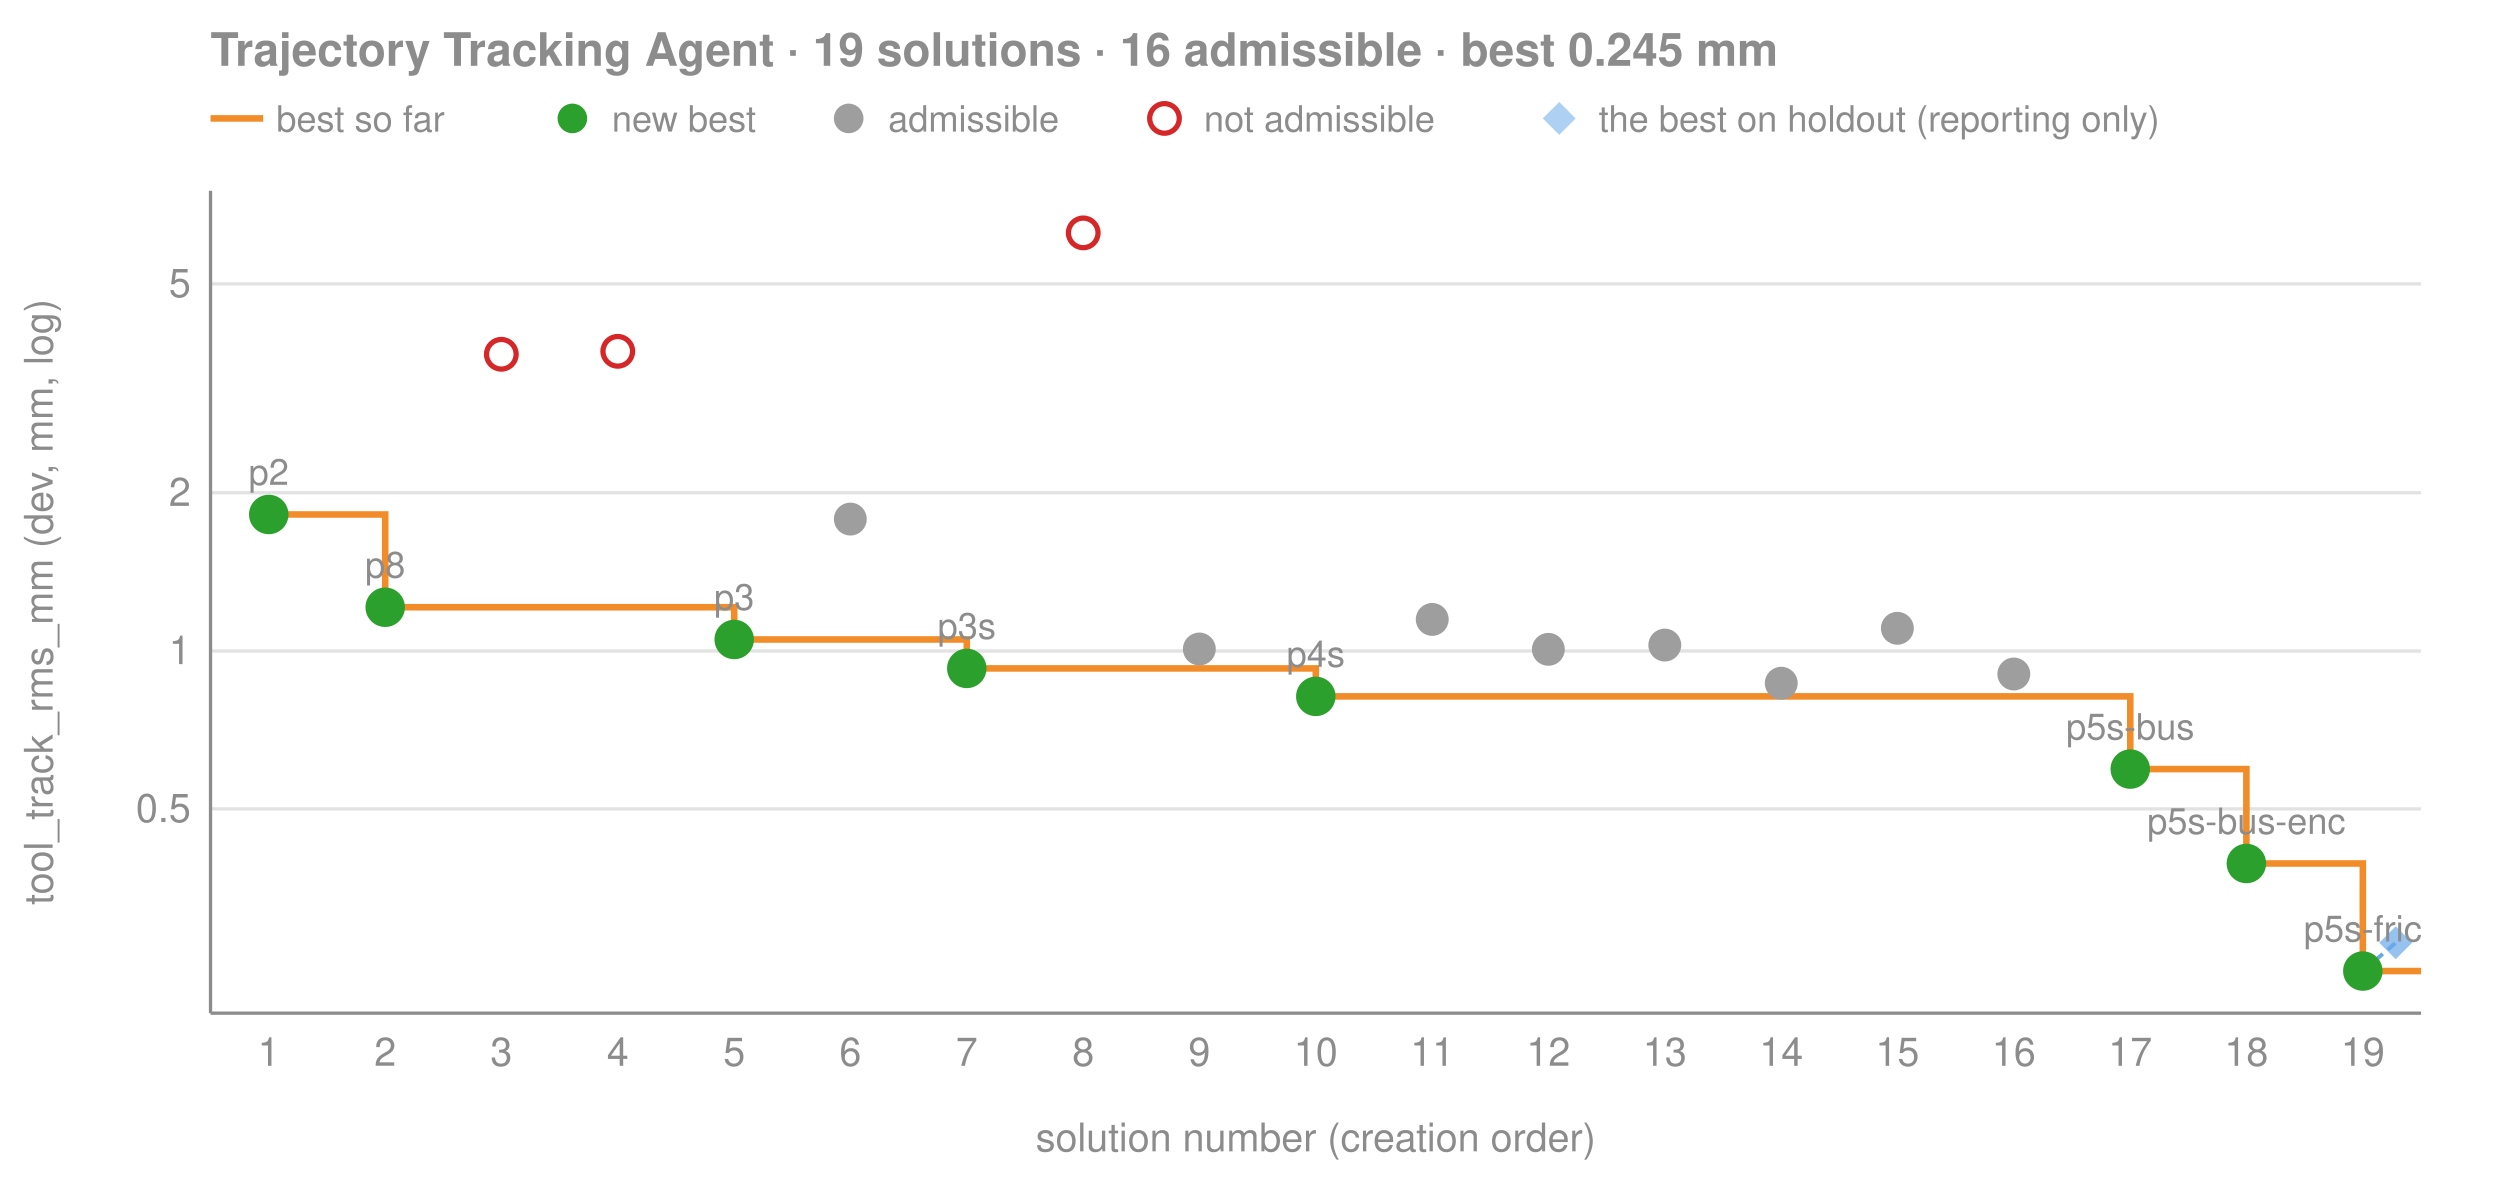
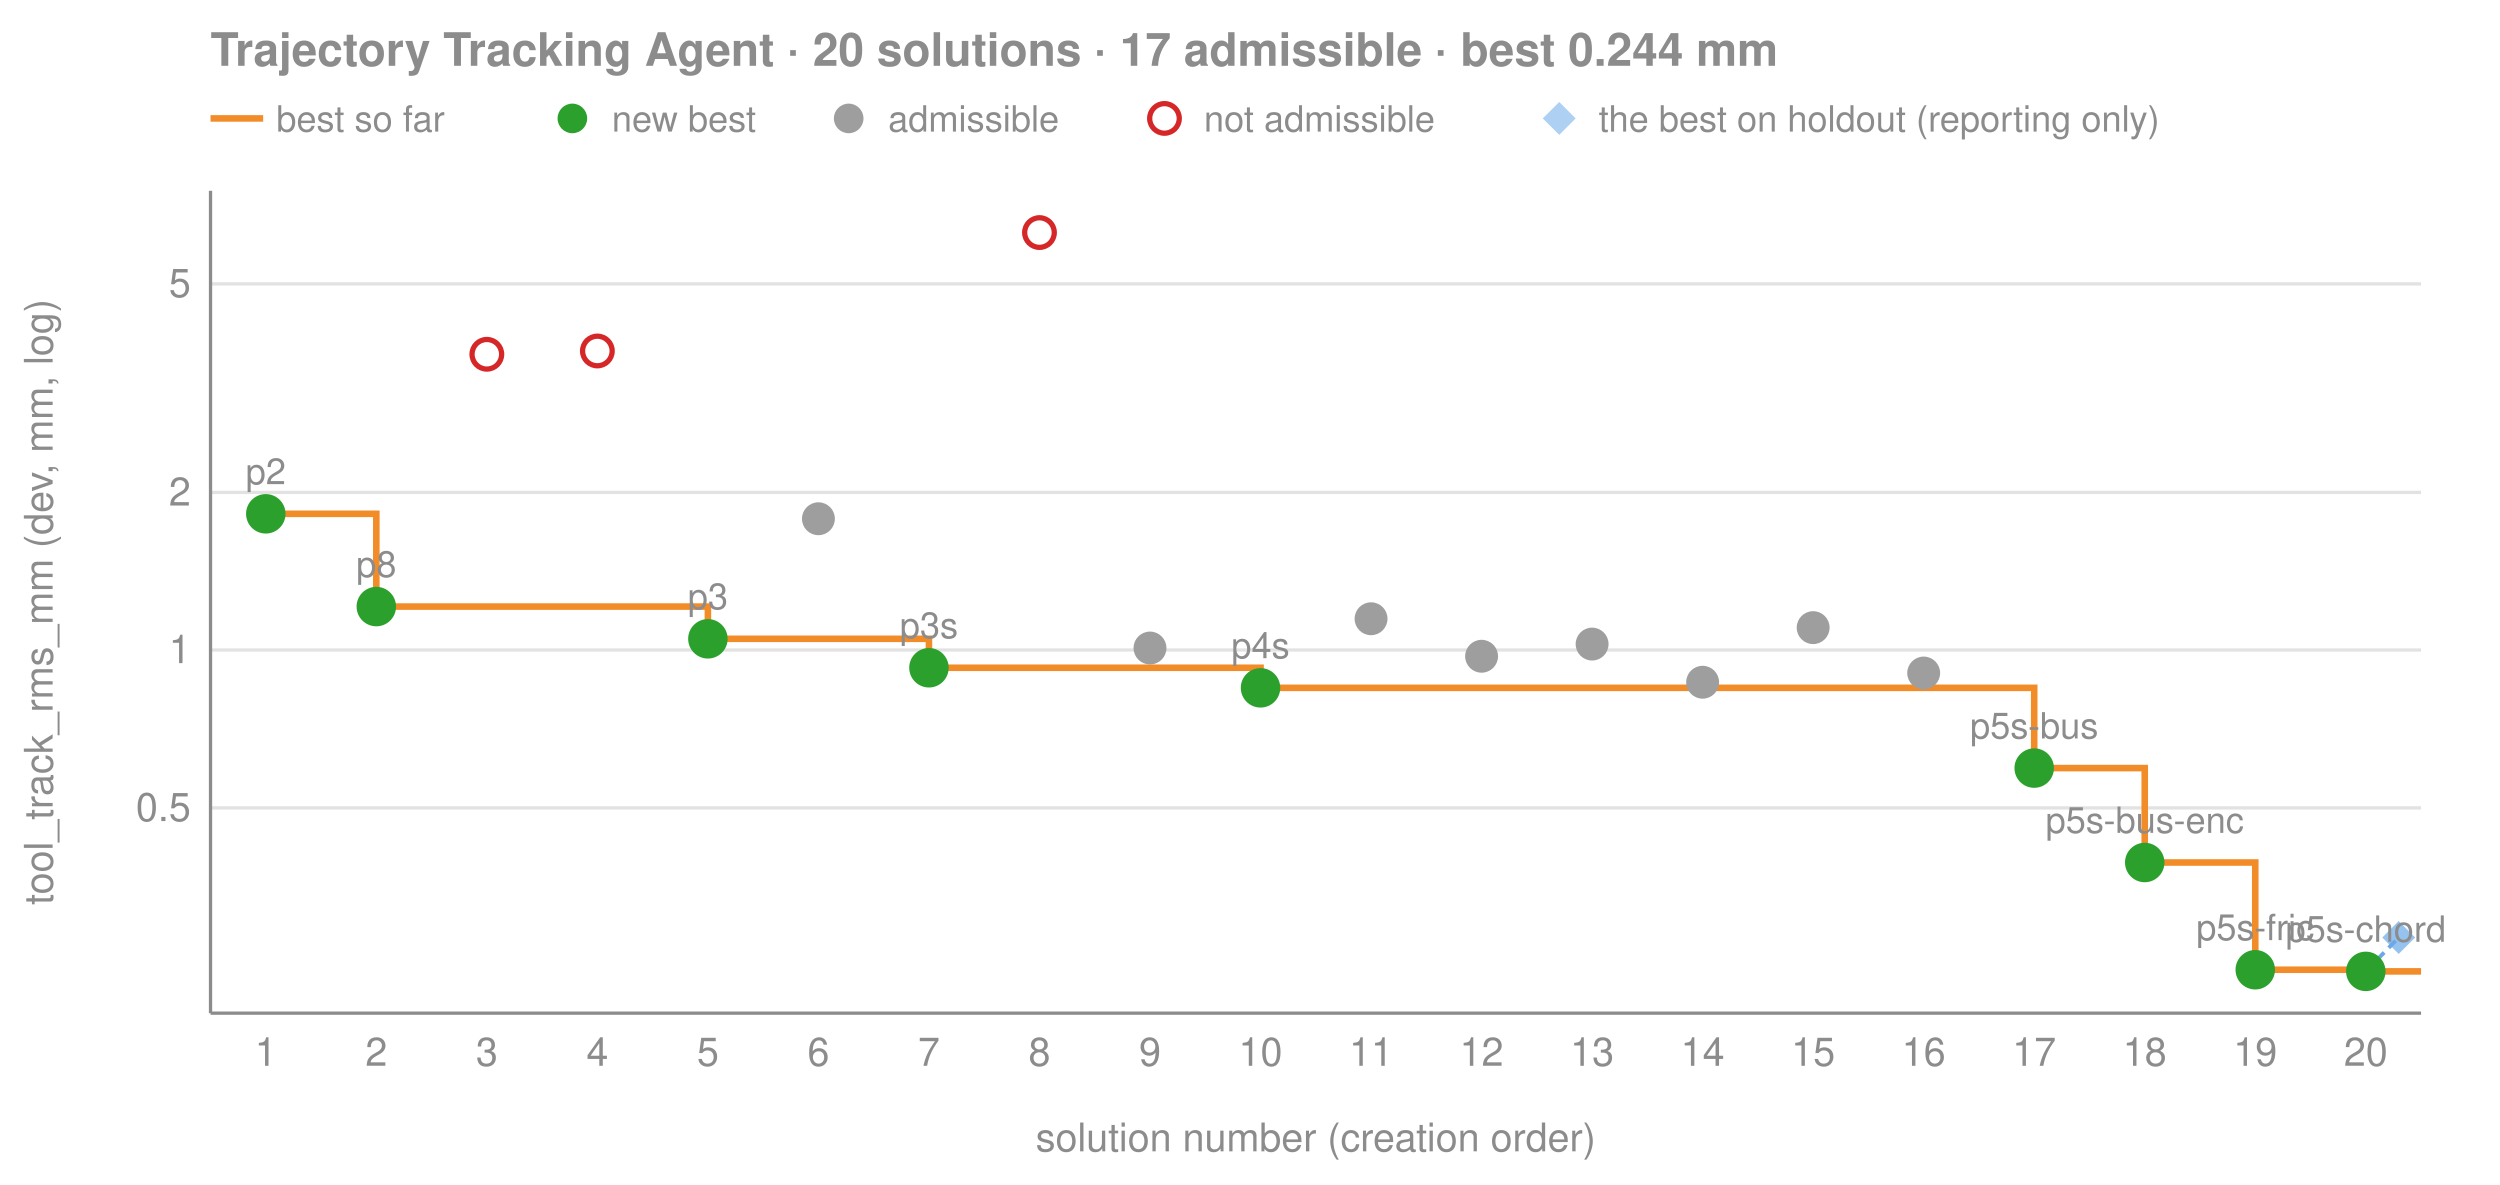
- <svg xmlns="http://www.w3.org/2000/svg" width="760" height="360" viewBox="0 0 760 360" font-family="system-ui, -apple-system, 'Segoe UI', Helvetica, Arial, sans-serif" font-size="12" role="img" aria-label="Trajectory Tracking Agent · 19 solutions · 16 admissible · best 0.245 mm">
-   <text x="64" y="20" fill="#8c8c8c" font-size="14" font-weight="600">Trajectory Tracking Agent · 19 solutions · 16 admissible · best 0.245 mm</text>
+ <svg xmlns="http://www.w3.org/2000/svg" width="760" height="360" viewBox="0 0 760 360" font-family="system-ui, -apple-system, 'Segoe UI', Helvetica, Arial, sans-serif" font-size="12" role="img" aria-label="Trajectory Tracking Agent · 20 solutions · 17 admissible · best 0.244 mm">
+   <text x="64" y="20" fill="#8c8c8c" font-size="14" font-weight="600">Trajectory Tracking Agent · 20 solutions · 17 admissible · best 0.244 mm</text>
  <g stroke="#8c8c8c" stroke-opacity="0.25" stroke-width="1">
-     <line x1="64" x2="736" y1="245.9" y2="245.9" />
-     <line x1="64" x2="736" y1="197.9" y2="197.9" />
-     <line x1="64" x2="736" y1="149.8" y2="149.8" />
+     <line x1="64" x2="736" y1="245.6" y2="245.6" />
+     <line x1="64" x2="736" y1="197.6" y2="197.6" />
+     <line x1="64" x2="736" y1="149.7" y2="149.7" />
    <line x1="64" x2="736" y1="86.3" y2="86.3" />
  </g>
  <g fill="#8c8c8c" text-anchor="end">
-     <text x="58" y="249.9">0.5</text>
-     <text x="58" y="201.9">1</text>
-     <text x="58" y="153.8">2</text>
+     <text x="58" y="249.6">0.5</text>
+     <text x="58" y="201.6">1</text>
+     <text x="58" y="153.7">2</text>
    <text x="58" y="90.3">5</text>
  </g>
  <g stroke="#8c8c8c" stroke-width="1">
    <line x1="64" x2="64" y1="58" y2="308" />
    <line x1="64" x2="736" y1="308" y2="308" />
  </g>
  <g fill="#8c8c8c" text-anchor="middle">
-     <text x="81.7" y="324">1</text>
-     <text x="117.1" y="324">2</text>
-     <text x="152.4" y="324">3</text>
-     <text x="187.8" y="324">4</text>
-     <text x="223.2" y="324">5</text>
-     <text x="258.5" y="324">6</text>
-     <text x="293.9" y="324">7</text>
-     <text x="329.3" y="324">8</text>
-     <text x="364.6" y="324">9</text>
-     <text x="400.0" y="324">10</text>
-     <text x="435.4" y="324">11</text>
-     <text x="470.7" y="324">12</text>
-     <text x="506.1" y="324">13</text>
-     <text x="541.5" y="324">14</text>
-     <text x="576.8" y="324">15</text>
-     <text x="612.2" y="324">16</text>
-     <text x="647.6" y="324">17</text>
-     <text x="682.9" y="324">18</text>
-     <text x="718.3" y="324">19</text>
+     <text x="80.8" y="324">1</text>
+     <text x="114.4" y="324">2</text>
+     <text x="148.0" y="324">3</text>
+     <text x="181.6" y="324">4</text>
+     <text x="215.2" y="324">5</text>
+     <text x="248.8" y="324">6</text>
+     <text x="282.4" y="324">7</text>
+     <text x="316.0" y="324">8</text>
+     <text x="349.6" y="324">9</text>
+     <text x="383.2" y="324">10</text>
+     <text x="416.8" y="324">11</text>
+     <text x="450.4" y="324">12</text>
+     <text x="484.0" y="324">13</text>
+     <text x="517.6" y="324">14</text>
+     <text x="551.2" y="324">15</text>
+     <text x="584.8" y="324">16</text>
+     <text x="618.4" y="324">17</text>
+     <text x="652.0" y="324">18</text>
+     <text x="685.6" y="324">19</text>
+     <text x="719.2" y="324">20</text>
  </g>
  <text x="400.0" y="350" fill="#8c8c8c" text-anchor="middle">solution number (creation order)</text>
  <text transform="translate(16 183.0) rotate(-90)" fill="#8c8c8c" text-anchor="middle">tool_track_rms_mm (dev, mm, log)</text>
-   <path d="M81.7,156.4H117.1V184.6H223.2V194.4H293.9V203.2H400.0V211.7H647.6V233.8H682.9V262.5H718.3V295.2H736.0" fill="none" stroke="#f28c28" stroke-width="2" />
+   <path d="M80.8,156.2H114.4V184.4H215.2V194.2H282.4V203.0H383.2V209.1H618.4V233.5H652.0V262.2H685.6V294.8H719.2V295.3H736.0" fill="none" stroke="#f28c28" stroke-width="2" />
  <g>
-     <line x1="718.3" y1="295.2" x2="728.3" y2="286.6" stroke="#6aa9e9" stroke-width="1.2" stroke-dasharray="3 2" />
-     <path d="M728.3,281.6l5,5l-5,5l-5,-5z" fill="#6aa9e9" fill-opacity="0.7" />
+     <line x1="719.2" y1="295.3" x2="729.2" y2="285.0" stroke="#6aa9e9" stroke-width="1.2" stroke-dasharray="3 2" />
+     <path d="M729.2,280.0l5,5l-5,5l-5,-5z" fill="#6aa9e9" fill-opacity="0.7" />
  </g>
-   <circle cx="81.7" cy="156.4" r="5.5" fill="#2ca02c" stroke="#2ca02c" />
-   <text x="81.7" y="147.4" fill="#8c8c8c" text-anchor="middle" font-size="11">p2</text>
-   <circle cx="117.1" cy="184.6" r="5.5" fill="#2ca02c" stroke="#2ca02c" />
-   <text x="117.1" y="175.6" fill="#8c8c8c" text-anchor="middle" font-size="11">p8</text>
-   <circle cx="152.4" cy="107.7" r="4.5" fill="none" stroke="#d62728" stroke-width="1.6" />
-   <circle cx="187.8" cy="106.8" r="4.5" fill="none" stroke="#d62728" stroke-width="1.6" />
-   <circle cx="223.2" cy="194.4" r="5.5" fill="#2ca02c" stroke="#2ca02c" />
-   <text x="223.2" y="185.4" fill="#8c8c8c" text-anchor="middle" font-size="11">p3</text>
-   <circle cx="258.5" cy="157.8" r="4.5" fill="#9e9e9e" stroke="#9e9e9e" />
-   <circle cx="293.9" cy="203.2" r="5.5" fill="#2ca02c" stroke="#2ca02c" />
-   <text x="293.9" y="194.2" fill="#8c8c8c" text-anchor="middle" font-size="11">p3s</text>
-   <circle cx="329.3" cy="70.8" r="4.5" fill="none" stroke="#d62728" stroke-width="1.6" />
-   <circle cx="364.6" cy="197.3" r="4.5" fill="#9e9e9e" stroke="#9e9e9e" />
-   <circle cx="400.0" cy="211.7" r="5.5" fill="#2ca02c" stroke="#2ca02c" />
-   <text x="400.0" y="202.7" fill="#8c8c8c" text-anchor="middle" font-size="11">p4s</text>
-   <circle cx="435.4" cy="188.3" r="4.5" fill="#9e9e9e" stroke="#9e9e9e" />
-   <circle cx="470.7" cy="197.4" r="4.5" fill="#9e9e9e" stroke="#9e9e9e" />
-   <circle cx="506.1" cy="196.1" r="4.5" fill="#9e9e9e" stroke="#9e9e9e" />
-   <circle cx="541.5" cy="207.7" r="4.5" fill="#9e9e9e" stroke="#9e9e9e" />
-   <circle cx="576.8" cy="191.0" r="4.5" fill="#9e9e9e" stroke="#9e9e9e" />
-   <circle cx="612.2" cy="204.9" r="4.5" fill="#9e9e9e" stroke="#9e9e9e" />
-   <circle cx="647.6" cy="233.8" r="5.5" fill="#2ca02c" stroke="#2ca02c" />
-   <text x="647.6" y="224.8" fill="#8c8c8c" text-anchor="middle" font-size="11">p5s-bus</text>
-   <circle cx="682.9" cy="262.5" r="5.5" fill="#2ca02c" stroke="#2ca02c" />
-   <text x="682.9" y="253.5" fill="#8c8c8c" text-anchor="middle" font-size="11">p5s-bus-enc</text>
-   <circle cx="718.3" cy="295.2" r="5.5" fill="#2ca02c" stroke="#2ca02c" />
-   <text x="718.3" y="286.2" fill="#8c8c8c" text-anchor="middle" font-size="11">p5s-fric</text>
+   <circle cx="80.8" cy="156.2" r="5.5" fill="#2ca02c" stroke="#2ca02c" />
+   <text x="80.8" y="147.2" fill="#8c8c8c" text-anchor="middle" font-size="11">p2</text>
+   <circle cx="114.4" cy="184.4" r="5.5" fill="#2ca02c" stroke="#2ca02c" />
+   <text x="114.4" y="175.4" fill="#8c8c8c" text-anchor="middle" font-size="11">p8</text>
+   <circle cx="148.0" cy="107.7" r="4.5" fill="none" stroke="#d62728" stroke-width="1.6" />
+   <circle cx="181.6" cy="106.7" r="4.5" fill="none" stroke="#d62728" stroke-width="1.6" />
+   <circle cx="215.2" cy="194.2" r="5.5" fill="#2ca02c" stroke="#2ca02c" />
+   <text x="215.2" y="185.2" fill="#8c8c8c" text-anchor="middle" font-size="11">p3</text>
+   <circle cx="248.8" cy="157.7" r="4.5" fill="#9e9e9e" stroke="#9e9e9e" />
+   <circle cx="282.4" cy="203.0" r="5.5" fill="#2ca02c" stroke="#2ca02c" />
+   <text x="282.4" y="194.0" fill="#8c8c8c" text-anchor="middle" font-size="11">p3s</text>
+   <circle cx="316.0" cy="70.7" r="4.5" fill="none" stroke="#d62728" stroke-width="1.6" />
+   <circle cx="349.6" cy="197.0" r="4.5" fill="#9e9e9e" stroke="#9e9e9e" />
+   <circle cx="383.2" cy="209.1" r="5.5" fill="#2ca02c" stroke="#2ca02c" />
+   <text x="383.2" y="200.1" fill="#8c8c8c" text-anchor="middle" font-size="11">p4s</text>
+   <circle cx="416.8" cy="188.1" r="4.5" fill="#9e9e9e" stroke="#9e9e9e" />
+   <circle cx="450.4" cy="199.5" r="4.5" fill="#9e9e9e" stroke="#9e9e9e" />
+   <circle cx="484.0" cy="195.8" r="4.5" fill="#9e9e9e" stroke="#9e9e9e" />
+   <circle cx="517.6" cy="207.4" r="4.5" fill="#9e9e9e" stroke="#9e9e9e" />
+   <circle cx="551.2" cy="190.8" r="4.5" fill="#9e9e9e" stroke="#9e9e9e" />
+   <circle cx="584.8" cy="204.6" r="4.5" fill="#9e9e9e" stroke="#9e9e9e" />
+   <circle cx="618.4" cy="233.5" r="5.5" fill="#2ca02c" stroke="#2ca02c" />
+   <text x="618.4" y="224.5" fill="#8c8c8c" text-anchor="middle" font-size="11">p5s-bus</text>
+   <circle cx="652.0" cy="262.2" r="5.5" fill="#2ca02c" stroke="#2ca02c" />
+   <text x="652.0" y="253.2" fill="#8c8c8c" text-anchor="middle" font-size="11">p5s-bus-enc</text>
+   <circle cx="685.6" cy="294.8" r="5.5" fill="#2ca02c" stroke="#2ca02c" />
+   <text x="685.6" y="285.8" fill="#8c8c8c" text-anchor="middle" font-size="11">p5s-fric</text>
+   <circle cx="719.2" cy="295.3" r="5.5" fill="#2ca02c" stroke="#2ca02c" />
+   <text x="719.2" y="286.3" fill="#8c8c8c" text-anchor="middle" font-size="11">p5s-chord</text>
  <line x1="64" x2="80" y1="36" y2="36" stroke="#f28c28" stroke-width="2" />
  <text x="84" y="40" fill="#8c8c8c" font-size="11">best so far</text>
  <circle cx="174" cy="36" r="4.5" fill="#2ca02c" />
  <text x="186" y="40" fill="#8c8c8c" font-size="11">new best</text>
  <circle cx="258" cy="36" r="4.5" fill="#9e9e9e" />
  <text x="270" y="40" fill="#8c8c8c" font-size="11">admissible</text>
  <circle cx="354" cy="36" r="4.5" fill="none" stroke="#d62728" stroke-width="1.6" />
  <text x="366" y="40" fill="#8c8c8c" font-size="11">not admissible</text>
  <path d="M474,31l5,5l-5,5l-5,-5z" fill="#6aa9e9" fill-opacity="0.55" />
  <text x="486" y="40" fill="#8c8c8c" font-size="11">the best on holdout (reporting only)</text>
</svg>
